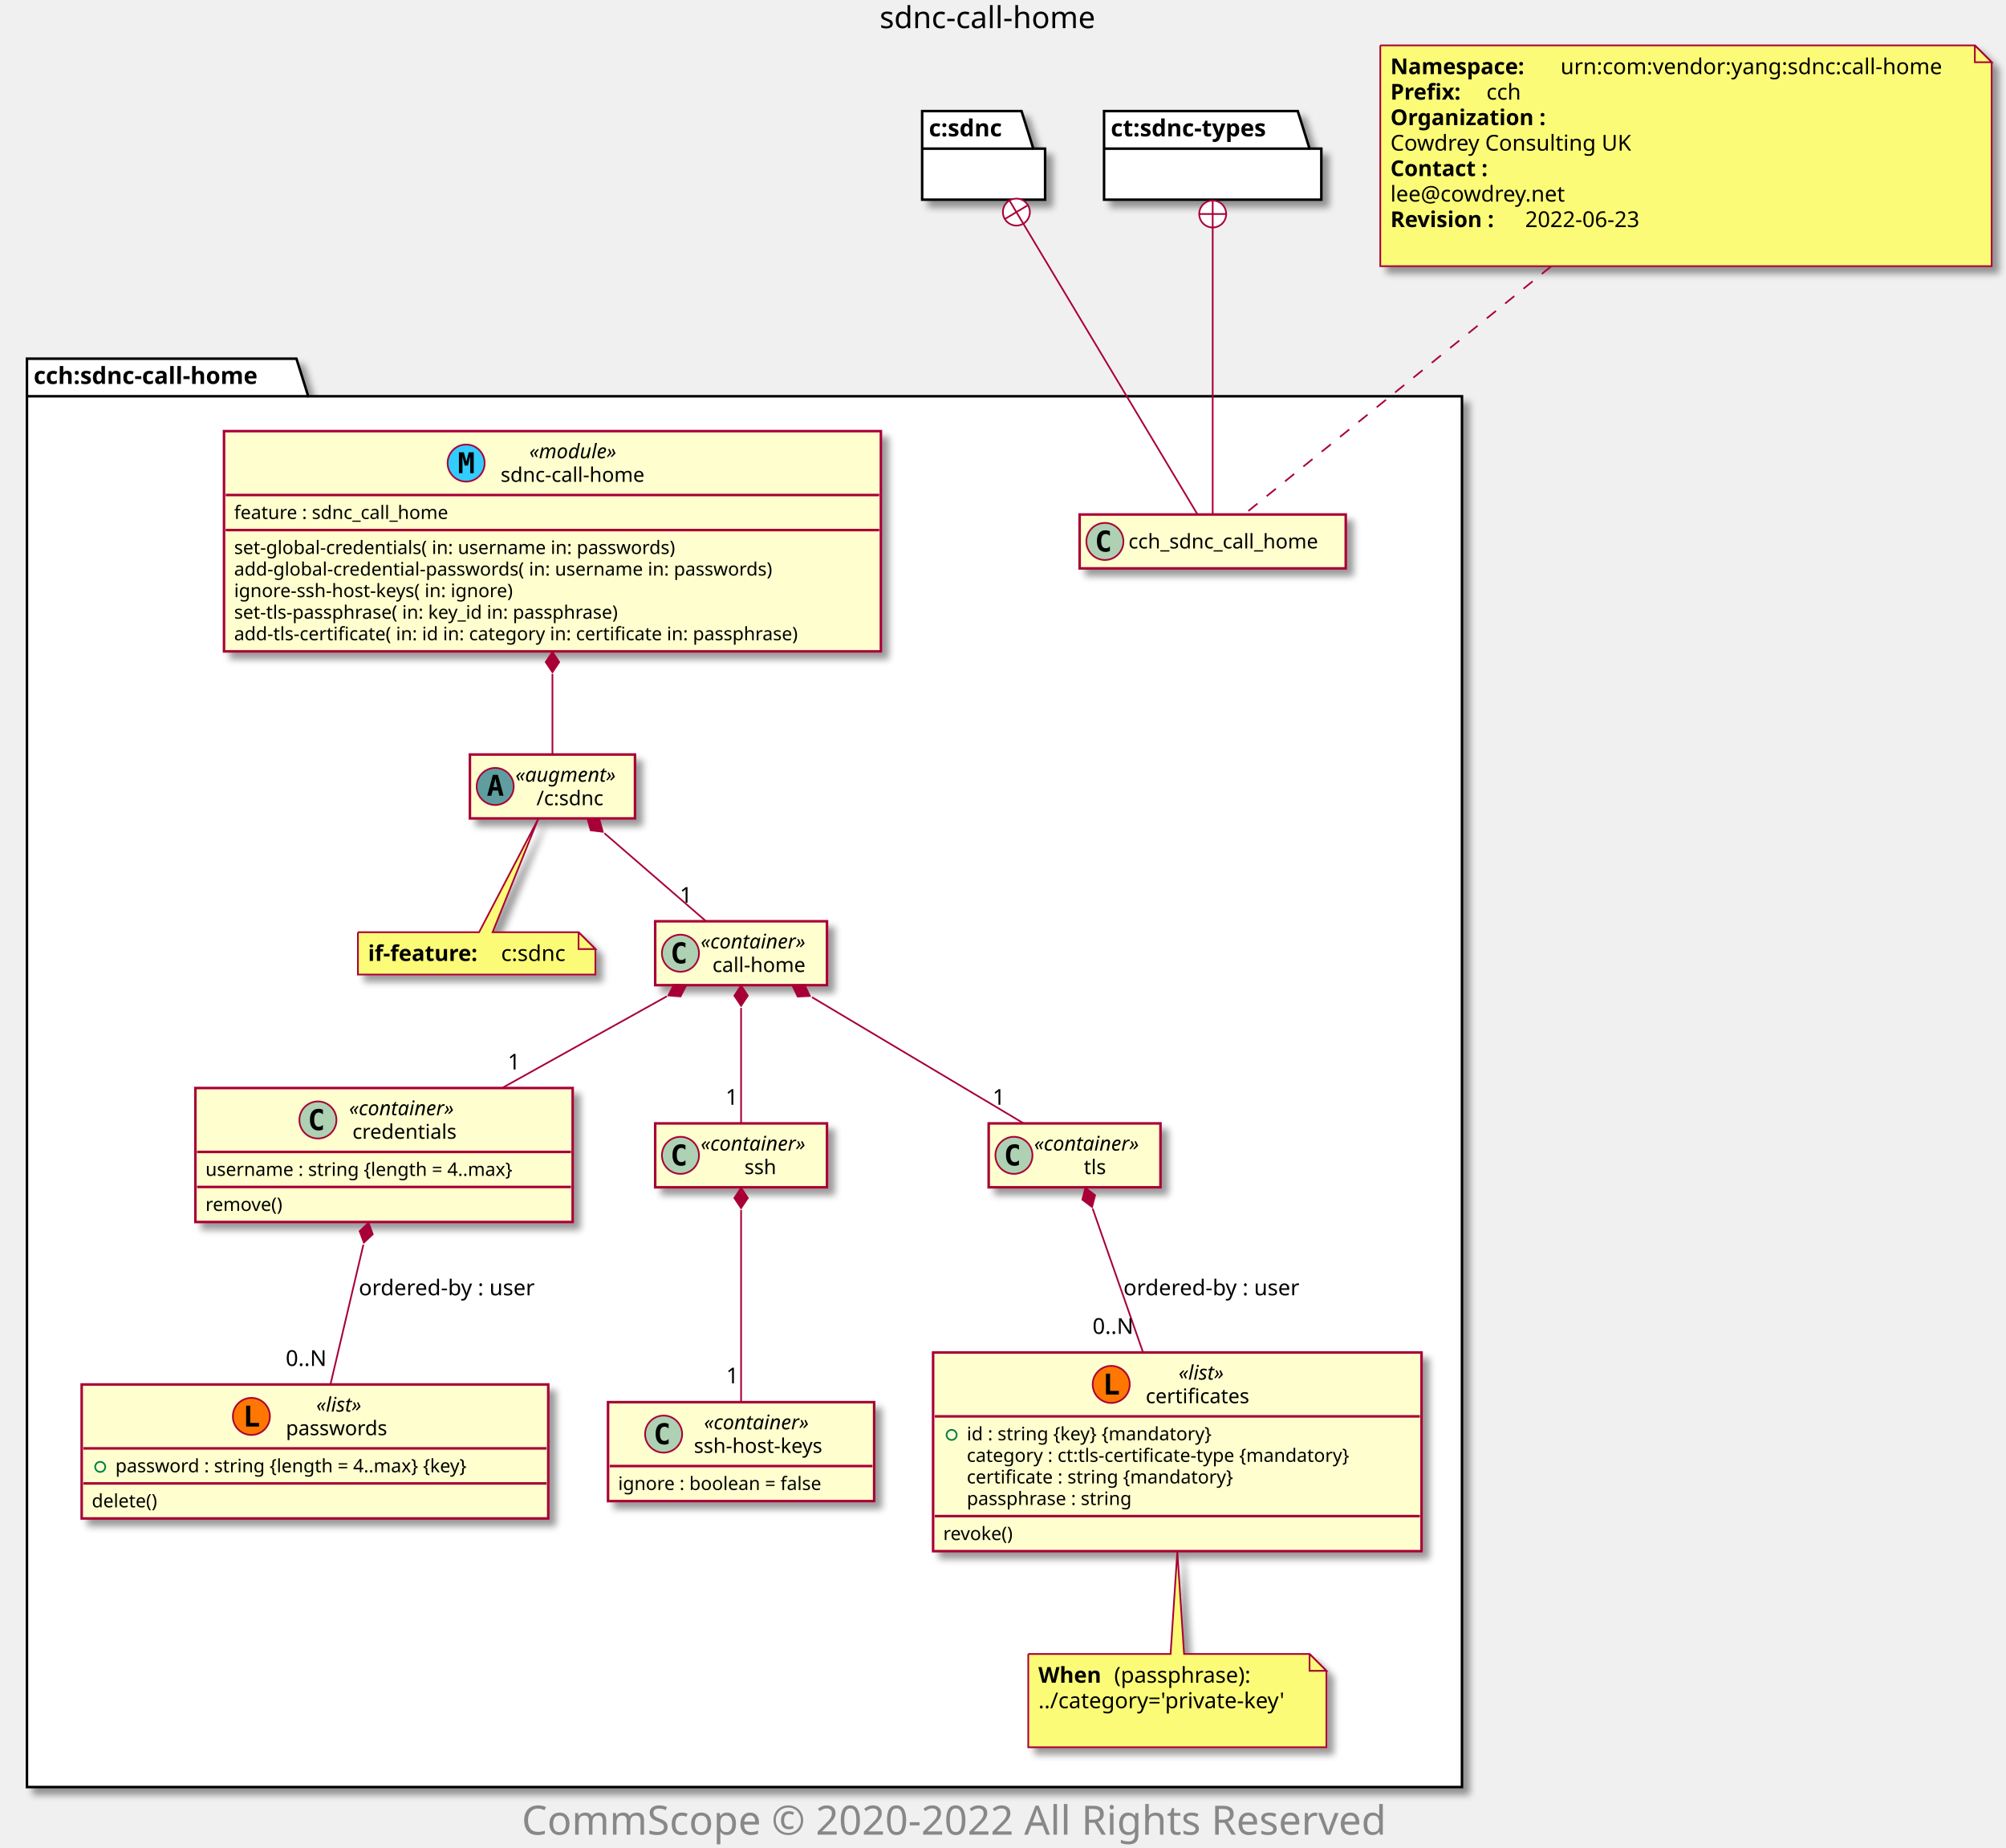
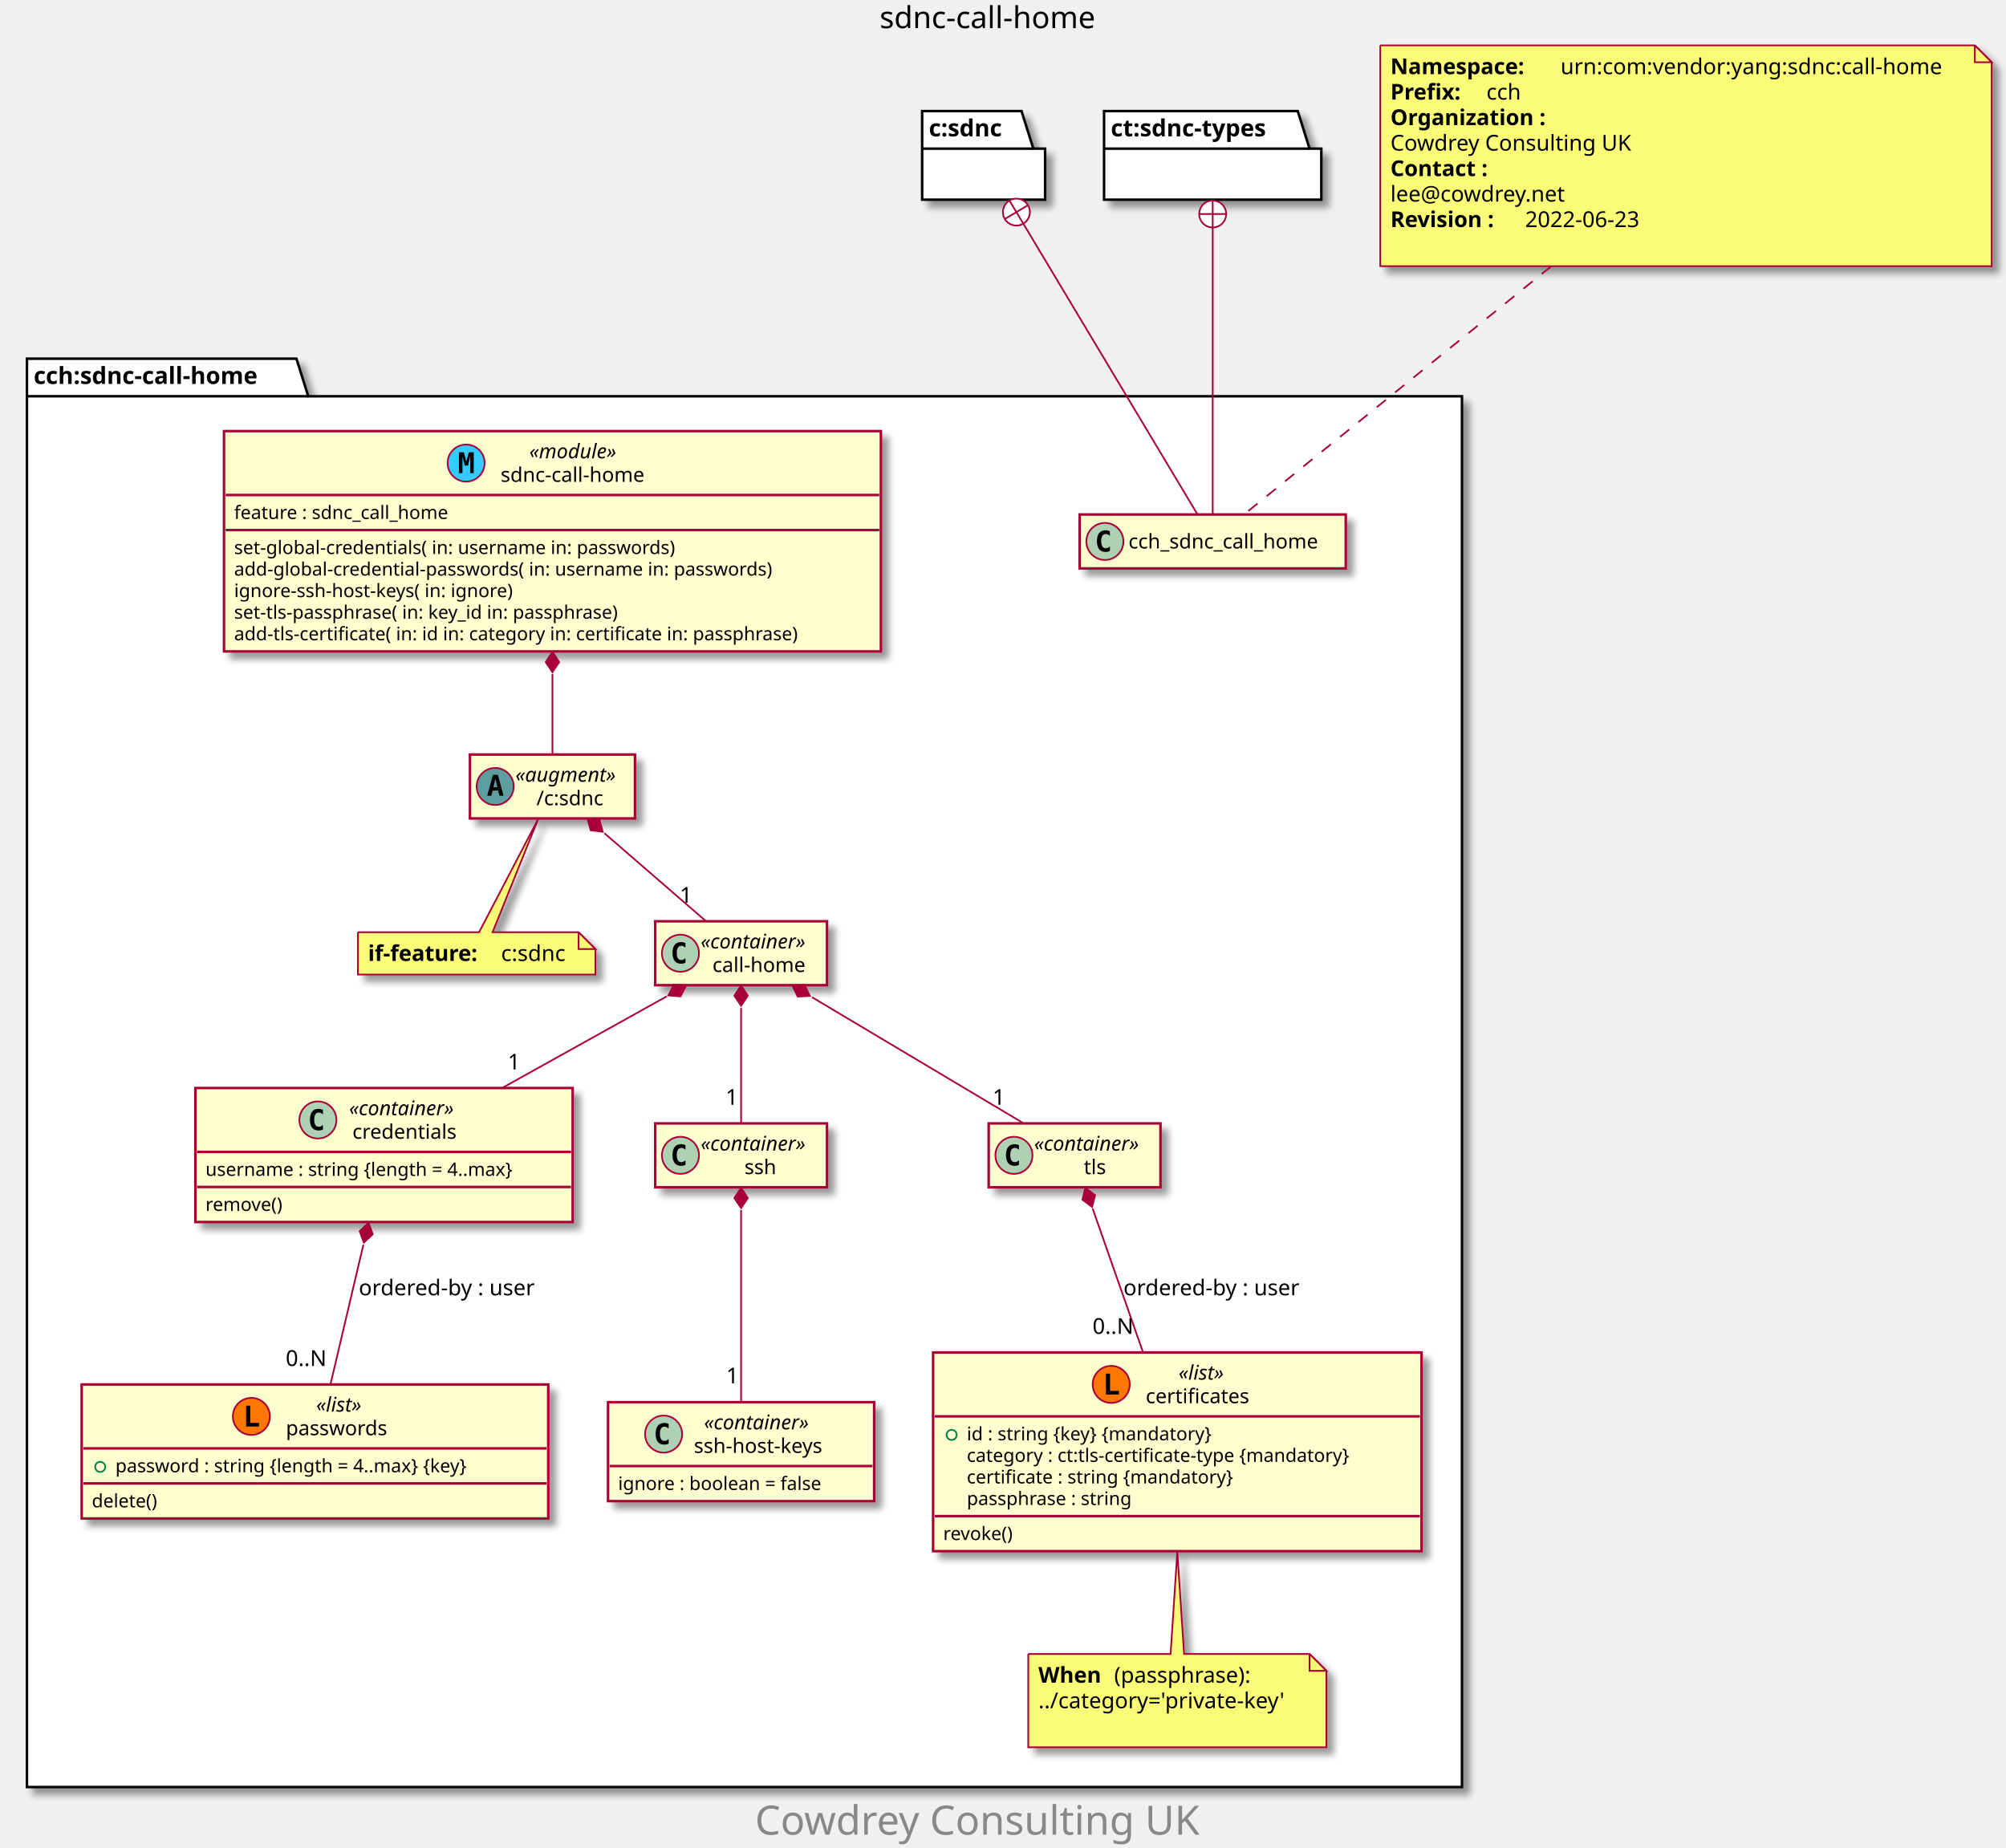
<svg xmlns="http://www.w3.org/2000/svg" contentScriptType="application/ecmascript" contentStyleType="text/css" height="1097px" preserveAspectRatio="none" style="width:1191px;height:1097px;background:#FFFFFF;" version="1.1" viewBox="0 0 1191 1097" width="1191px" zoomAndPan="magnify">
  <defs>
-     <filter height="300%" id="fs1xvawi5hocb" width="300%" x="-1" y="-1">
+     <filter height="300%" id="fxoz6ou30nvb4" width="300%" x="-1" y="-1">
      <feGaussianBlur result="blurOut" stdDeviation="2.0" />
      <feColorMatrix in="blurOut" result="blurOut2" type="matrix" values="0 0 0 0 0 0 0 0 0 0 0 0 0 0 0 0 0 0 .4 0" />
      <feOffset dx="4.0" dy="4.0" in="blurOut2" result="blurOut3" />
      <feBlend in="SourceGraphic" in2="blurOut3" mode="normal" />
    </filter>
  </defs>
  <g>
    <text fill="#000000" font-family="sans-serif" font-size="18" lengthAdjust="spacing" textLength="132" x="522.25" y="16.708">sdnc-call-home</text>
-     <polygon fill="#FFFFFF" filter="url(#fs1xvawi5hocb)" points="16,212.953,176,212.953,183,235.25,868,235.25,868,1060.953,16,1060.953,16,212.953" style="stroke:#000000;stroke-width:1.5;" />
+     <polygon fill="#FFFFFF" filter="url(#fxoz6ou30nvb4)" points="16,212.953,176,212.953,183,235.25,868,235.25,868,1060.953,16,1060.953,16,212.953" style="stroke:#000000;stroke-width:1.5;" />
    <line style="stroke:#000000;stroke-width:1.5;" x1="16" x2="183" y1="235.25" y2="235.25" />
    <text fill="#000000" font-family="sans-serif" font-size="14" font-weight="bold" lengthAdjust="spacing" textLength="154" x="20" y="227.948">cch:sdnc-call-home</text>
-     <polygon fill="#FFFFFF" filter="url(#fs1xvawi5hocb)" points="547.5,65.953,606.5,65.953,613.5,88.25,620.5,88.25,620.5,118.547,547.5,118.547,547.5,65.953" style="stroke:#000000;stroke-width:1.5;" />
+     <polygon fill="#FFFFFF" filter="url(#fxoz6ou30nvb4)" points="547.5,65.953,606.5,65.953,613.5,88.25,620.5,88.25,620.5,118.547,547.5,118.547,547.5,65.953" style="stroke:#000000;stroke-width:1.5;" />
    <line style="stroke:#000000;stroke-width:1.5;" x1="547.5" x2="613.5" y1="88.25" y2="88.25" />
    <text fill="#000000" font-family="sans-serif" font-size="14" font-weight="bold" lengthAdjust="spacing" textLength="53" x="551.5" y="80.948">c:sdnc</text>
-     <polygon fill="#FFFFFF" filter="url(#fs1xvawi5hocb)" points="655.5,65.953,770.5,65.953,777.5,88.25,784.5,88.25,784.5,118.547,655.5,118.547,655.5,65.953" style="stroke:#000000;stroke-width:1.5;" />
+     <polygon fill="#FFFFFF" filter="url(#fxoz6ou30nvb4)" points="655.5,65.953,770.5,65.953,777.5,88.25,784.5,88.25,784.5,118.547,655.5,118.547,655.5,65.953" style="stroke:#000000;stroke-width:1.5;" />
    <line style="stroke:#000000;stroke-width:1.5;" x1="655.5" x2="777.5" y1="88.25" y2="88.25" />
    <text fill="#000000" font-family="sans-serif" font-size="14" font-weight="bold" lengthAdjust="spacing" textLength="109" x="659.5" y="80.948">ct:sdnc-types</text>
-     <rect fill="#FEFECE" filter="url(#fs1xvawi5hocb)" height="32" id="cch_sdnc_call_home" style="stroke:#A80036;stroke-width:1.5;" width="158" x="641" y="305.453" />
+     <rect fill="#FEFECE" filter="url(#fxoz6ou30nvb4)" height="32" id="cch_sdnc_call_home" style="stroke:#A80036;stroke-width:1.5;" width="158" x="641" y="305.453" />
    <ellipse cx="656" cy="321.453" fill="#ADD1B2" rx="11" ry="11" style="stroke:#A80036;stroke-width:1.0;" />
    <path d="M658.969,327.094 Q658.391,327.391 657.75,327.531 Q657.109,327.688 656.406,327.688 Q653.906,327.688 652.578,326.047 Q651.266,324.391 651.266,321.266 Q651.266,318.141 652.578,316.484 Q653.906,314.828 656.406,314.828 Q657.109,314.828 657.75,314.984 Q658.406,315.141 658.969,315.438 L658.969,318.156 Q658.344,317.578 657.75,317.312 Q657.156,317.031 656.531,317.031 Q655.188,317.031 654.5,318.109 Q653.812,319.172 653.812,321.266 Q653.812,323.359 654.5,324.438 Q655.188,325.5 656.531,325.5 Q657.156,325.5 657.75,325.234 Q658.344,324.953 658.969,324.375 L658.969,327.094 Z " fill="#000000" />
    <text fill="#000000" font-family="sans-serif" font-size="12" lengthAdjust="spacing" textLength="126" x="670" y="325.607">cch_sdnc_call_home</text>
-     <rect codeLine="23" fill="#FEFECE" filter="url(#fs1xvawi5hocb)" height="130.766" id="sdnc_call_home" style="stroke:#A80036;stroke-width:1.5;" width="390" x="133" y="255.953" />
+     <rect codeLine="23" fill="#FEFECE" filter="url(#fxoz6ou30nvb4)" height="130.766" id="sdnc_call_home" style="stroke:#A80036;stroke-width:1.5;" width="390" x="133" y="255.953" />
    <ellipse cx="276.75" cy="274.922" fill="#33CCFF" rx="11" ry="11" style="stroke:#A80036;stroke-width:1.0;" />
    <path d="M272.469,268.531 L275.391,268.531 L276.859,273.969 L278.328,268.531 L281.266,268.531 L281.266,280.922 L279.156,280.922 L279.156,271 L277.844,276.422 L275.906,276.422 L274.578,271 L274.578,280.922 L272.469,280.922 L272.469,268.531 Z " fill="#000000" />
    <text fill="#000000" font-family="sans-serif" font-size="12" font-style="italic" lengthAdjust="spacing" textLength="60" x="314.25" y="272.092">«module»</text>
    <text fill="#000000" font-family="sans-serif" font-size="12" lengthAdjust="spacing" textLength="94" x="297.25" y="286.06">sdnc-call-home</text>
    <line style="stroke:#A80036;stroke-width:1.5;" x1="134" x2="522" y1="293.891" y2="293.891" />
    <text fill="#000000" font-family="sans-serif" font-size="11" lengthAdjust="spacing" textLength="143" x="139" y="308.101">feature : sdnc_call_home</text>
    <line style="stroke:#A80036;stroke-width:1.5;" x1="134" x2="522" y1="314.695" y2="314.695" />
    <text fill="#000000" font-family="sans-serif" font-size="11" lengthAdjust="spacing" textLength="296" x="139" y="328.906">set-global-credentials( in: username in: passwords)</text>
    <text fill="#000000" font-family="sans-serif" font-size="11" lengthAdjust="spacing" textLength="359" x="139" y="341.71">add-global-credential-passwords( in: username in: passwords)</text>
    <text fill="#000000" font-family="sans-serif" font-size="11" lengthAdjust="spacing" textLength="186" x="139" y="354.515">ignore-ssh-host-keys( in: ignore)</text>
    <text fill="#000000" font-family="sans-serif" font-size="11" lengthAdjust="spacing" textLength="263" x="139" y="367.32">set-tls-passphrase( in: key_id in: passphrase)</text>
    <text fill="#000000" font-family="sans-serif" font-size="11" lengthAdjust="spacing" textLength="378" x="139" y="380.125">add-tls-certificate( in: id in: category in: certificate in: passphrase)</text>
-     <rect codeLine="30" fill="#FEFECE" filter="url(#fs1xvawi5hocb)" height="37.938" id="c_sdnc" style="stroke:#A80036;stroke-width:1.5;" width="98" x="279" y="447.953" />
+     <rect codeLine="30" fill="#FEFECE" filter="url(#fxoz6ou30nvb4)" height="37.938" id="c_sdnc" style="stroke:#A80036;stroke-width:1.5;" width="98" x="279" y="447.953" />
    <ellipse cx="294" cy="466.922" fill="#5F9EA0" rx="11" ry="11" style="stroke:#A80036;stroke-width:1.0;" />
    <path d="M294.109,462.266 L292.953,467.344 L295.281,467.344 L294.109,462.266 Z M292.625,460.031 L295.609,460.031 L298.969,472.422 L296.516,472.422 L295.75,469.359 L292.469,469.359 L291.719,472.422 L289.281,472.422 L292.625,460.031 Z " fill="#000000" />
    <text fill="#000000" font-family="sans-serif" font-size="12" font-style="italic" lengthAdjust="spacing" textLength="70" x="306" y="464.092">«augment»</text>
    <text fill="#000000" font-family="sans-serif" font-size="12" lengthAdjust="spacing" textLength="45" x="318.5" y="478.06">/c:sdnc</text>
-     <path d="M212.5,553.453 L212.5,578.586 A0,0 0 0 0 212.5,578.586 L353.5,578.586 A0,0 0 0 0 353.5,578.586 L353.5,563.453 L343.5,553.453 L292.45,553.453 L319.54,486.193 L284.45,553.453 L212.5,553.453 A0,0 0 0 0 212.5,553.453 " fill="#FBFB77" filter="url(#fs1xvawi5hocb)" style="stroke:#A80036;stroke-width:1.0;" />
+     <path d="M212.5,553.453 L212.5,578.586 A0,0 0 0 0 212.5,578.586 L353.5,578.586 A0,0 0 0 0 353.5,578.586 L353.5,563.453 L343.5,553.453 L292.45,553.453 L319.54,486.193 L284.45,553.453 L212.5,553.453 A0,0 0 0 0 212.5,553.453 " fill="#FBFB77" filter="url(#fxoz6ou30nvb4)" style="stroke:#A80036;stroke-width:1.0;" />
    <path d="M343.5,553.453 L343.5,563.453 L353.5,563.453 L343.5,553.453 " fill="#FBFB77" style="stroke:#A80036;stroke-width:1.0;" />
    <text fill="#000000" font-family="sans-serif" font-size="13" font-weight="bold" lengthAdjust="spacing" textLength="74" x="218.5" y="570.52">if-feature:</text>
    <text fill="#000000" font-family="sans-serif" font-size="13" lengthAdjust="spacing" textLength="41" x="297.5" y="570.52">c:sdnc</text>
-     <rect codeLine="35" fill="#FEFECE" filter="url(#fs1xvawi5hocb)" height="37.938" id="sdnc_I_sdnc_I_call_home" style="stroke:#A80036;stroke-width:1.5;" width="102" x="389" y="546.953" />
+     <rect codeLine="35" fill="#FEFECE" filter="url(#fxoz6ou30nvb4)" height="37.938" id="sdnc_I_sdnc_I_call_home" style="stroke:#A80036;stroke-width:1.5;" width="102" x="389" y="546.953" />
    <ellipse cx="404" cy="565.922" fill="#ADD1B2" rx="11" ry="11" style="stroke:#A80036;stroke-width:1.0;" />
    <path d="M406.969,571.562 Q406.391,571.859 405.75,572 Q405.109,572.156 404.406,572.156 Q401.906,572.156 400.578,570.516 Q399.266,568.859 399.266,565.734 Q399.266,562.609 400.578,560.953 Q401.906,559.297 404.406,559.297 Q405.109,559.297 405.75,559.453 Q406.406,559.609 406.969,559.906 L406.969,562.625 Q406.344,562.047 405.75,561.781 Q405.156,561.5 404.531,561.5 Q403.188,561.5 402.5,562.578 Q401.812,563.641 401.812,565.734 Q401.812,567.828 402.5,568.906 Q403.188,569.969 404.531,569.969 Q405.156,569.969 405.75,569.703 Q406.344,569.422 406.969,568.844 L406.969,571.562 Z " fill="#000000" />
    <text fill="#000000" font-family="sans-serif" font-size="12" font-style="italic" lengthAdjust="spacing" textLength="74" x="416" y="563.092">«container»</text>
    <text fill="#000000" font-family="sans-serif" font-size="12" lengthAdjust="spacing" textLength="60" x="423" y="577.061">call-home</text>
-     <rect codeLine="37" fill="#FEFECE" filter="url(#fs1xvawi5hocb)" height="79.547" id="sdnc_I_sdnc_I_call_home_I_credentials" style="stroke:#A80036;stroke-width:1.5;" width="224" x="116" y="645.953" />
+     <rect codeLine="37" fill="#FEFECE" filter="url(#fxoz6ou30nvb4)" height="79.547" id="sdnc_I_sdnc_I_call_home_I_credentials" style="stroke:#A80036;stroke-width:1.5;" width="224" x="116" y="645.953" />
    <ellipse cx="188.75" cy="664.922" fill="#ADD1B2" rx="11" ry="11" style="stroke:#A80036;stroke-width:1.0;" />
    <path d="M191.719,670.562 Q191.141,670.859 190.5,671 Q189.859,671.156 189.156,671.156 Q186.656,671.156 185.328,669.516 Q184.016,667.859 184.016,664.734 Q184.016,661.609 185.328,659.953 Q186.656,658.297 189.156,658.297 Q189.859,658.297 190.5,658.453 Q191.156,658.609 191.719,658.906 L191.719,661.625 Q191.094,661.047 190.5,660.781 Q189.906,660.5 189.281,660.5 Q187.938,660.5 187.25,661.578 Q186.562,662.641 186.562,664.734 Q186.562,666.828 187.25,667.906 Q187.938,668.969 189.281,668.969 Q189.906,668.969 190.5,668.703 Q191.094,668.422 191.719,667.844 L191.719,670.562 Z " fill="#000000" />
    <text fill="#000000" font-family="sans-serif" font-size="12" font-style="italic" lengthAdjust="spacing" textLength="74" x="207.25" y="662.092">«container»</text>
    <text fill="#000000" font-family="sans-serif" font-size="12" lengthAdjust="spacing" textLength="70" x="209.25" y="676.061">credentials</text>
    <line style="stroke:#A80036;stroke-width:1.5;" x1="117" x2="339" y1="683.891" y2="683.891" />
    <text fill="#000000" font-family="sans-serif" font-size="11" lengthAdjust="spacing" textLength="212" x="122" y="698.101">username : string {length = 4..max}</text>
    <line style="stroke:#A80036;stroke-width:1.5;" x1="117" x2="339" y1="704.695" y2="704.695" />
    <text fill="#000000" font-family="sans-serif" font-size="11" lengthAdjust="spacing" textLength="51" x="122" y="718.906">remove()</text>
-     <rect codeLine="41" fill="#FEFECE" filter="url(#fs1xvawi5hocb)" height="79.547" id="sdnc_I_sdnc_I_call_home_I_credentials_I_passwords" style="stroke:#A80036;stroke-width:1.5;" width="277" x="48.5" y="821.953" />
+     <rect codeLine="41" fill="#FEFECE" filter="url(#fxoz6ou30nvb4)" height="79.547" id="sdnc_I_sdnc_I_call_home_I_credentials_I_passwords" style="stroke:#A80036;stroke-width:1.5;" width="277" x="48.5" y="821.953" />
    <ellipse cx="149.25" cy="840.922" fill="#FF7700" rx="11" ry="11" style="stroke:#A80036;stroke-width:1.0;" />
    <path d="M146.125,846.922 L146.125,834.531 L148.562,834.531 L148.562,844.766 L153.797,844.766 L153.797,846.922 L146.125,846.922 Z " fill="#000000" />
    <text fill="#000000" font-family="sans-serif" font-size="12" font-style="italic" lengthAdjust="spacing" textLength="31" x="187.75" y="838.092">«list»</text>
    <text fill="#000000" font-family="sans-serif" font-size="12" lengthAdjust="spacing" textLength="67" x="169.75" y="852.061">passwords</text>
    <line style="stroke:#A80036;stroke-width:1.5;" x1="49.5" x2="324.5" y1="859.891" y2="859.891" />
    <ellipse cx="59.5" cy="870.891" rx="3" ry="3" style="stroke:#038048;stroke-width:1.0;fill:none;" />
    <text fill="#000000" font-family="sans-serif" font-size="11" lengthAdjust="spacing" textLength="251" x="68.5" y="874.101">password : string {length = 4..max}  {key}</text>
    <line style="stroke:#A80036;stroke-width:1.5;" x1="49.5" x2="324.5" y1="880.695" y2="880.695" />
    <text fill="#000000" font-family="sans-serif" font-size="11" lengthAdjust="spacing" textLength="43" x="54.5" y="894.906">delete()</text>
-     <rect codeLine="45" fill="#FEFECE" filter="url(#fs1xvawi5hocb)" height="37.938" id="sdnc_I_sdnc_I_call_home_I_ssh" style="stroke:#A80036;stroke-width:1.5;" width="102" x="389" y="666.953" />
+     <rect codeLine="45" fill="#FEFECE" filter="url(#fxoz6ou30nvb4)" height="37.938" id="sdnc_I_sdnc_I_call_home_I_ssh" style="stroke:#A80036;stroke-width:1.5;" width="102" x="389" y="666.953" />
    <ellipse cx="404" cy="685.922" fill="#ADD1B2" rx="11" ry="11" style="stroke:#A80036;stroke-width:1.0;" />
    <path d="M406.969,691.562 Q406.391,691.859 405.75,692 Q405.109,692.156 404.406,692.156 Q401.906,692.156 400.578,690.516 Q399.266,688.859 399.266,685.734 Q399.266,682.609 400.578,680.953 Q401.906,679.297 404.406,679.297 Q405.109,679.297 405.75,679.453 Q406.406,679.609 406.969,679.906 L406.969,682.625 Q406.344,682.047 405.75,681.781 Q405.156,681.5 404.531,681.5 Q403.188,681.5 402.5,682.578 Q401.812,683.641 401.812,685.734 Q401.812,687.828 402.5,688.906 Q403.188,689.969 404.531,689.969 Q405.156,689.969 405.75,689.703 Q406.344,689.422 406.969,688.844 L406.969,691.562 Z " fill="#000000" />
    <text fill="#000000" font-family="sans-serif" font-size="12" font-style="italic" lengthAdjust="spacing" textLength="74" x="416" y="683.092">«container»</text>
    <text fill="#000000" font-family="sans-serif" font-size="12" lengthAdjust="spacing" textLength="22" x="442" y="697.061">ssh</text>
-     <rect codeLine="47" fill="#FEFECE" filter="url(#fs1xvawi5hocb)" height="58.742" id="sdnc_I_sdnc_I_call_home_I_ssh_I_ssh_host_keys" style="stroke:#A80036;stroke-width:1.5;" width="158" x="361" y="832.453" />
+     <rect codeLine="47" fill="#FEFECE" filter="url(#fxoz6ou30nvb4)" height="58.742" id="sdnc_I_sdnc_I_call_home_I_ssh_I_ssh_host_keys" style="stroke:#A80036;stroke-width:1.5;" width="158" x="361" y="832.453" />
    <ellipse cx="394" cy="851.422" fill="#ADD1B2" rx="11" ry="11" style="stroke:#A80036;stroke-width:1.0;" />
    <path d="M396.969,857.062 Q396.391,857.359 395.75,857.5 Q395.109,857.656 394.406,857.656 Q391.906,857.656 390.578,856.016 Q389.266,854.359 389.266,851.234 Q389.266,848.109 390.578,846.453 Q391.906,844.797 394.406,844.797 Q395.109,844.797 395.75,844.953 Q396.406,845.109 396.969,845.406 L396.969,848.125 Q396.344,847.547 395.75,847.281 Q395.156,847 394.531,847 Q393.188,847 392.5,848.078 Q391.812,849.141 391.812,851.234 Q391.812,853.328 392.5,854.406 Q393.188,855.469 394.531,855.469 Q395.156,855.469 395.75,855.203 Q396.344,854.922 396.969,854.344 L396.969,857.062 Z " fill="#000000" />
    <text fill="#000000" font-family="sans-serif" font-size="12" font-style="italic" lengthAdjust="spacing" textLength="74" x="418" y="848.592">«container»</text>
    <text fill="#000000" font-family="sans-serif" font-size="12" lengthAdjust="spacing" textLength="86" x="412" y="862.561">ssh-host-keys</text>
    <line style="stroke:#A80036;stroke-width:1.5;" x1="362" x2="518" y1="870.391" y2="870.391" />
    <text fill="#000000" font-family="sans-serif" font-size="11" lengthAdjust="spacing" textLength="146" x="367" y="884.601">ignore : boolean   = false</text>
-     <rect codeLine="50" fill="#FEFECE" filter="url(#fs1xvawi5hocb)" height="37.938" id="sdnc_I_sdnc_I_call_home_I_tls" style="stroke:#A80036;stroke-width:1.5;" width="102" x="587" y="666.953" />
+     <rect codeLine="50" fill="#FEFECE" filter="url(#fxoz6ou30nvb4)" height="37.938" id="sdnc_I_sdnc_I_call_home_I_tls" style="stroke:#A80036;stroke-width:1.5;" width="102" x="587" y="666.953" />
    <ellipse cx="602" cy="685.922" fill="#ADD1B2" rx="11" ry="11" style="stroke:#A80036;stroke-width:1.0;" />
    <path d="M604.969,691.562 Q604.391,691.859 603.75,692 Q603.109,692.156 602.406,692.156 Q599.906,692.156 598.578,690.516 Q597.266,688.859 597.266,685.734 Q597.266,682.609 598.578,680.953 Q599.906,679.297 602.406,679.297 Q603.109,679.297 603.75,679.453 Q604.406,679.609 604.969,679.906 L604.969,682.625 Q604.344,682.047 603.75,681.781 Q603.156,681.5 602.531,681.5 Q601.188,681.5 600.5,682.578 Q599.812,683.641 599.812,685.734 Q599.812,687.828 600.5,688.906 Q601.188,689.969 602.531,689.969 Q603.156,689.969 603.75,689.703 Q604.344,689.422 604.969,688.844 L604.969,691.562 Z " fill="#000000" />
    <text fill="#000000" font-family="sans-serif" font-size="12" font-style="italic" lengthAdjust="spacing" textLength="74" x="614" y="683.092">«container»</text>
    <text fill="#000000" font-family="sans-serif" font-size="12" lengthAdjust="spacing" textLength="15" x="643.5" y="697.061">tls</text>
-     <rect codeLine="52" fill="#FEFECE" filter="url(#fs1xvawi5hocb)" height="117.961" id="sdnc_I_sdnc_I_call_home_I_tls_I_certificates" style="stroke:#A80036;stroke-width:1.5;" width="290" x="554" y="802.953" />
+     <rect codeLine="52" fill="#FEFECE" filter="url(#fxoz6ou30nvb4)" height="117.961" id="sdnc_I_sdnc_I_call_home_I_tls_I_certificates" style="stroke:#A80036;stroke-width:1.5;" width="290" x="554" y="802.953" />
    <ellipse cx="659.75" cy="821.922" fill="#FF7700" rx="11" ry="11" style="stroke:#A80036;stroke-width:1.0;" />
    <path d="M656.625,827.922 L656.625,815.531 L659.062,815.531 L659.062,825.766 L664.297,825.766 L664.297,827.922 L656.625,827.922 Z " fill="#000000" />
    <text fill="#000000" font-family="sans-serif" font-size="12" font-style="italic" lengthAdjust="spacing" textLength="31" x="699.75" y="819.092">«list»</text>
    <text fill="#000000" font-family="sans-serif" font-size="12" lengthAdjust="spacing" textLength="70" x="680.25" y="833.061">certificates</text>
    <line style="stroke:#A80036;stroke-width:1.5;" x1="555" x2="843" y1="840.891" y2="840.891" />
    <ellipse cx="565" cy="851.891" rx="3" ry="3" style="stroke:#038048;stroke-width:1.0;fill:none;" />
    <text fill="#000000" font-family="sans-serif" font-size="11" lengthAdjust="spacing" textLength="179" x="574" y="855.101">id : string  {key}  {mandatory}</text>
    <text fill="#000000" font-family="sans-serif" font-size="11" lengthAdjust="spacing" textLength="264" x="574" y="867.906">category : ct:tls-certificate-type   {mandatory}</text>
    <text fill="#000000" font-family="sans-serif" font-size="11" lengthAdjust="spacing" textLength="188" x="574" y="880.71">certificate : string   {mandatory}</text>
    <text fill="#000000" font-family="sans-serif" font-size="11" lengthAdjust="spacing" textLength="113" x="574" y="893.515">passphrase : string</text>
    <line style="stroke:#A80036;stroke-width:1.5;" x1="555" x2="843" y1="900.109" y2="900.109" />
    <text fill="#000000" font-family="sans-serif" font-size="11" lengthAdjust="spacing" textLength="46" x="560" y="914.32">revoke()</text>
-     <path d="M610.5,981.953 L610.5,1037.352 A0,0 0 0 0 610.5,1037.352 L787.5,1037.352 A0,0 0 0 0 787.5,1037.352 L787.5,991.953 L777.5,981.953 L703,981.953 L699,921.293 L695,981.953 L610.5,981.953 A0,0 0 0 0 610.5,981.953 " fill="#FBFB77" filter="url(#fs1xvawi5hocb)" style="stroke:#A80036;stroke-width:1.0;" />
+     <path d="M610.5,981.953 L610.5,1037.352 A0,0 0 0 0 610.5,1037.352 L787.5,1037.352 A0,0 0 0 0 787.5,1037.352 L787.5,991.953 L777.5,981.953 L703,981.953 L699,921.293 L695,981.953 L610.5,981.953 A0,0 0 0 0 610.5,981.953 " fill="#FBFB77" filter="url(#fxoz6ou30nvb4)" style="stroke:#A80036;stroke-width:1.0;" />
    <path d="M777.5,981.953 L777.5,991.953 L787.5,991.953 L777.5,981.953 " fill="#FBFB77" style="stroke:#A80036;stroke-width:1.0;" />
    <text fill="#000000" font-family="sans-serif" font-size="13" font-weight="bold" lengthAdjust="spacing" textLength="41" x="616.5" y="999.02">When</text>
    <text fill="#000000" font-family="sans-serif" font-size="13" lengthAdjust="spacing" textLength="88" x="661.5" y="999.02">(passphrase):</text>
    <text fill="#000000" font-family="sans-serif" font-size="13" lengthAdjust="spacing" textLength="156" x="616.5" y="1014.153">../category='private-key'</text>
    <text fill="#000000" font-family="sans-serif" font-size="13" lengthAdjust="spacing" textLength="0" x="620.5" y="1029.286" />
-     <path d="M819.5,26.953 L819.5,158.016 L1182.5,158.016 L1182.5,36.953 L1172.5,26.953 L819.5,26.953 " fill="#FBFB77" filter="url(#fs1xvawi5hocb)" style="stroke:#A80036;stroke-width:1.0;" />
+     <path d="M819.5,26.953 L819.5,158.016 L1182.5,158.016 L1182.5,36.953 L1172.5,26.953 L819.5,26.953 " fill="#FBFB77" filter="url(#fxoz6ou30nvb4)" style="stroke:#A80036;stroke-width:1.0;" />
    <path d="M1172.5,26.953 L1172.5,36.953 L1182.5,36.953 L1172.5,26.953 " fill="#FBFB77" style="stroke:#A80036;stroke-width:1.0;" />
    <text fill="#000000" font-family="sans-serif" font-size="13" font-weight="bold" lengthAdjust="spacing" textLength="92" x="825.5" y="44.02">Namespace:</text>
    <text fill="#000000" font-family="sans-serif" font-size="13" lengthAdjust="spacing" textLength="237" x="926.5" y="44.02">urn:com:vendor:yang:sdnc:call-home</text>
    <text fill="#000000" font-family="sans-serif" font-size="13" font-weight="bold" lengthAdjust="spacing" textLength="48" x="825.5" y="59.153">Prefix:</text>
    <text fill="#000000" font-family="sans-serif" font-size="13" lengthAdjust="spacing" textLength="22" x="882.5" y="59.153">cch</text>
    <text fill="#000000" font-family="sans-serif" font-size="13" font-weight="bold" lengthAdjust="spacing" textLength="104" x="825.5" y="74.286">Organization :</text>
    <text fill="#000000" font-family="sans-serif" font-size="13" lengthAdjust="spacing" textLength="147" x="825.5" y="89.418">Cowdrey Consulting UK</text>
    <text fill="#000000" font-family="sans-serif" font-size="13" font-weight="bold" lengthAdjust="spacing" textLength="67" x="825.5" y="104.551">Contact :</text>
    <text fill="#000000" font-family="sans-serif" font-size="13" lengthAdjust="spacing" textLength="109" x="825.5" y="119.684">lee@cowdrey.net</text>
    <text fill="#000000" font-family="sans-serif" font-size="13" font-weight="bold" lengthAdjust="spacing" textLength="71" x="825.5" y="134.817">Revision :</text>
    <text fill="#000000" font-family="sans-serif" font-size="13" lengthAdjust="spacing" textLength="74" x="905.5" y="134.817">2022-06-23</text>
    <text fill="#000000" font-family="sans-serif" font-size="13" lengthAdjust="spacing" textLength="0" x="829.5" y="149.95" />
    <path d="M920.85,158.203 C858.07,208.913 775.45,275.663 738.84,305.233 " fill="none" id="GMN5-cch_sdnc_call_home" style="stroke:#A80036;stroke-width:1.0;stroke-dasharray:7.0,7.0;" />
    <path codeLine="21" d="M607.14,132.083 C637.67,183.043 689.98,270.353 710.93,305.323 " fill="none" id="c_sdnc-backto-cch_sdnc_call_home" style="stroke:#A80036;stroke-width:1.0;" />
    <ellipse cx="603.447" cy="125.918" fill="#FFFFFF" rx="8" ry="8" style="stroke:#A80036;stroke-width:1.0;" />
    <line style="stroke:#A80036;stroke-width:1.0;" x1="607.554" x2="599.34" y1="132.784" y2="119.053" />
    <line style="stroke:#A80036;stroke-width:1.0;" x1="596.582" x2="610.312" y1="130.025" y2="121.811" />
    <path codeLine="22" d="M720,134.053 C720,185.263 720,270.793 720,305.323 " fill="none" id="ct_sdnc_types-backto-cch_sdnc_call_home" style="stroke:#A80036;stroke-width:1.0;" />
    <ellipse cx="720" cy="127.053" fill="#FFFFFF" rx="8" ry="8" style="stroke:#A80036;stroke-width:1.0;" />
    <line style="stroke:#A80036;stroke-width:1.0;" x1="720" x2="720" y1="135.053" y2="119.053" />
    <line style="stroke:#A80036;stroke-width:1.0;" x1="712" x2="728" y1="127.053" y2="127.053" />
    <path codeLine="31" d="M328,400.093 C328,417.963 328,435.333 328,447.743 " fill="none" id="sdnc_call_home-backto-c_sdnc" style="stroke:#A80036;stroke-width:1.0;" />
    <polygon fill="#A80036" points="328,387.063,324,393.063,328,399.063,332,393.063,328,387.063" style="stroke:#A80036;stroke-width:1.0;" />
    <path codeLine="36" d="M358.83,494.663 C377.94,511.203 401.99,532.033 418.93,546.703 " fill="none" id="c_sdnc-backto-sdnc_I_sdnc_I_call_home" style="stroke:#A80036;stroke-width:1.0;" />
    <polygon fill="#A80036" points="348.8,485.973,350.716,492.925,357.87,493.83,355.954,486.878,348.8,485.973" style="stroke:#A80036;stroke-width:1.0;" />
    <text fill="#000000" font-family="sans-serif" font-size="13" lengthAdjust="spacing" textLength="8" x="403.566" y="535.941">1</text>
    <path codeLine="38" d="M395.87,591.523 C367.72,607.183 330.62,627.833 298.45,645.743 " fill="none" id="sdnc_I_sdnc_I_call_home-backto-sdnc_I_sdnc_I_call_home_I_credentials" style="stroke:#A80036;stroke-width:1.0;" />
    <polygon fill="#A80036" points="407.34,585.133,400.152,584.553,396.852,590.964,404.04,591.545,407.34,585.133" style="stroke:#A80036;stroke-width:1.0;" />
    <text fill="#000000" font-family="sans-serif" font-size="13" lengthAdjust="spacing" textLength="8" x="301.456" y="634.957">1</text>
    <path codeLine="42" d="M215.75,738.953 C209.49,765.503 202.01,797.273 196.24,821.733 " fill="none" id="sdnc_I_sdnc_I_call_home_I_credentials-backto-sdnc_I_sdnc_I_call_home_I_credentials_I_passwords" style="stroke:#A80036;stroke-width:1.0;" />
    <polygon fill="#A80036" points="218.8,726.003,213.529,730.924,216.045,737.683,221.316,732.761,218.8,726.003" style="stroke:#A80036;stroke-width:1.0;" />
    <text fill="#000000" font-family="sans-serif" font-size="13" lengthAdjust="spacing" textLength="110" x="213" y="769.02">ordered-by : user</text>
    <text fill="#000000" font-family="sans-serif" font-size="13" lengthAdjust="spacing" textLength="26" x="169.617" y="810.945">0..N</text>
    <path codeLine="46" d="M440,598.413 C440,620.323 440,648.773 440,666.943 " fill="none" id="sdnc_I_sdnc_I_call_home-backto-sdnc_I_sdnc_I_call_home_I_ssh" style="stroke:#A80036;stroke-width:1.0;" />
    <polygon fill="#A80036" points="440,585.133,436,591.133,440,597.133,444,591.133,440,585.133" style="stroke:#A80036;stroke-width:1.0;" />
    <text fill="#000000" font-family="sans-serif" font-size="13" lengthAdjust="spacing" textLength="8" x="430.775" y="655.921">1</text>
    <path codeLine="48" d="M440,718.353 C440,750.773 440,800.923 440,832.293 " fill="none" id="sdnc_I_sdnc_I_call_home_I_ssh-backto-sdnc_I_sdnc_I_call_home_I_ssh_I_ssh_host_keys" style="stroke:#A80036;stroke-width:1.0;" />
    <polygon fill="#A80036" points="440,705.243,436,711.243,440,717.243,444,711.243,440,705.243" style="stroke:#A80036;stroke-width:1.0;" />
    <text fill="#000000" font-family="sans-serif" font-size="13" lengthAdjust="spacing" textLength="8" x="431.125" y="821.274">1</text>
    <path codeLine="51" d="M482.12,592.053 C519.84,614.533 574.23,646.953 607.79,666.943 " fill="none" id="sdnc_I_sdnc_I_call_home-backto-sdnc_I_sdnc_I_call_home_I_tls" style="stroke:#A80036;stroke-width:1.0;" />
    <polygon fill="#A80036" points="470.5,585.133,473.603,591.643,480.805,591.282,477.702,584.773,470.5,585.133" style="stroke:#A80036;stroke-width:1.0;" />
    <text fill="#000000" font-family="sans-serif" font-size="13" lengthAdjust="spacing" textLength="8" x="589.313" y="655.921">1</text>
    <path codeLine="53" d="M648.72,717.523 C656.94,740.983 668.55,774.083 678.53,802.573 " fill="none" id="sdnc_I_sdnc_I_call_home_I_tls-backto-sdnc_I_sdnc_I_call_home_I_tls_I_certificates" style="stroke:#A80036;stroke-width:1.0;" />
    <polygon fill="#A80036" points="644.41,705.243,642.626,712.23,648.39,716.564,650.174,709.577,644.41,705.243" style="stroke:#A80036;stroke-width:1.0;" />
    <text fill="#000000" font-family="sans-serif" font-size="13" lengthAdjust="spacing" textLength="110" x="667" y="769.02">ordered-by : user</text>
    <text fill="#000000" font-family="sans-serif" font-size="13" lengthAdjust="spacing" textLength="26" x="648.66" y="791.917">0..N</text>
-     <text fill="#888888" font-family="sans-serif" font-size="24" lengthAdjust="spacing" textLength="557" x="309.75" y="1089.23">CommScope © 2020-2022 All Rights Reserved</text>
+     <text fill="#888888" font-family="sans-serif" font-size="24" lengthAdjust="spacing" textLength="280" x="448.25" y="1089.23">Cowdrey Consulting UK</text>
  </g>
</svg>
